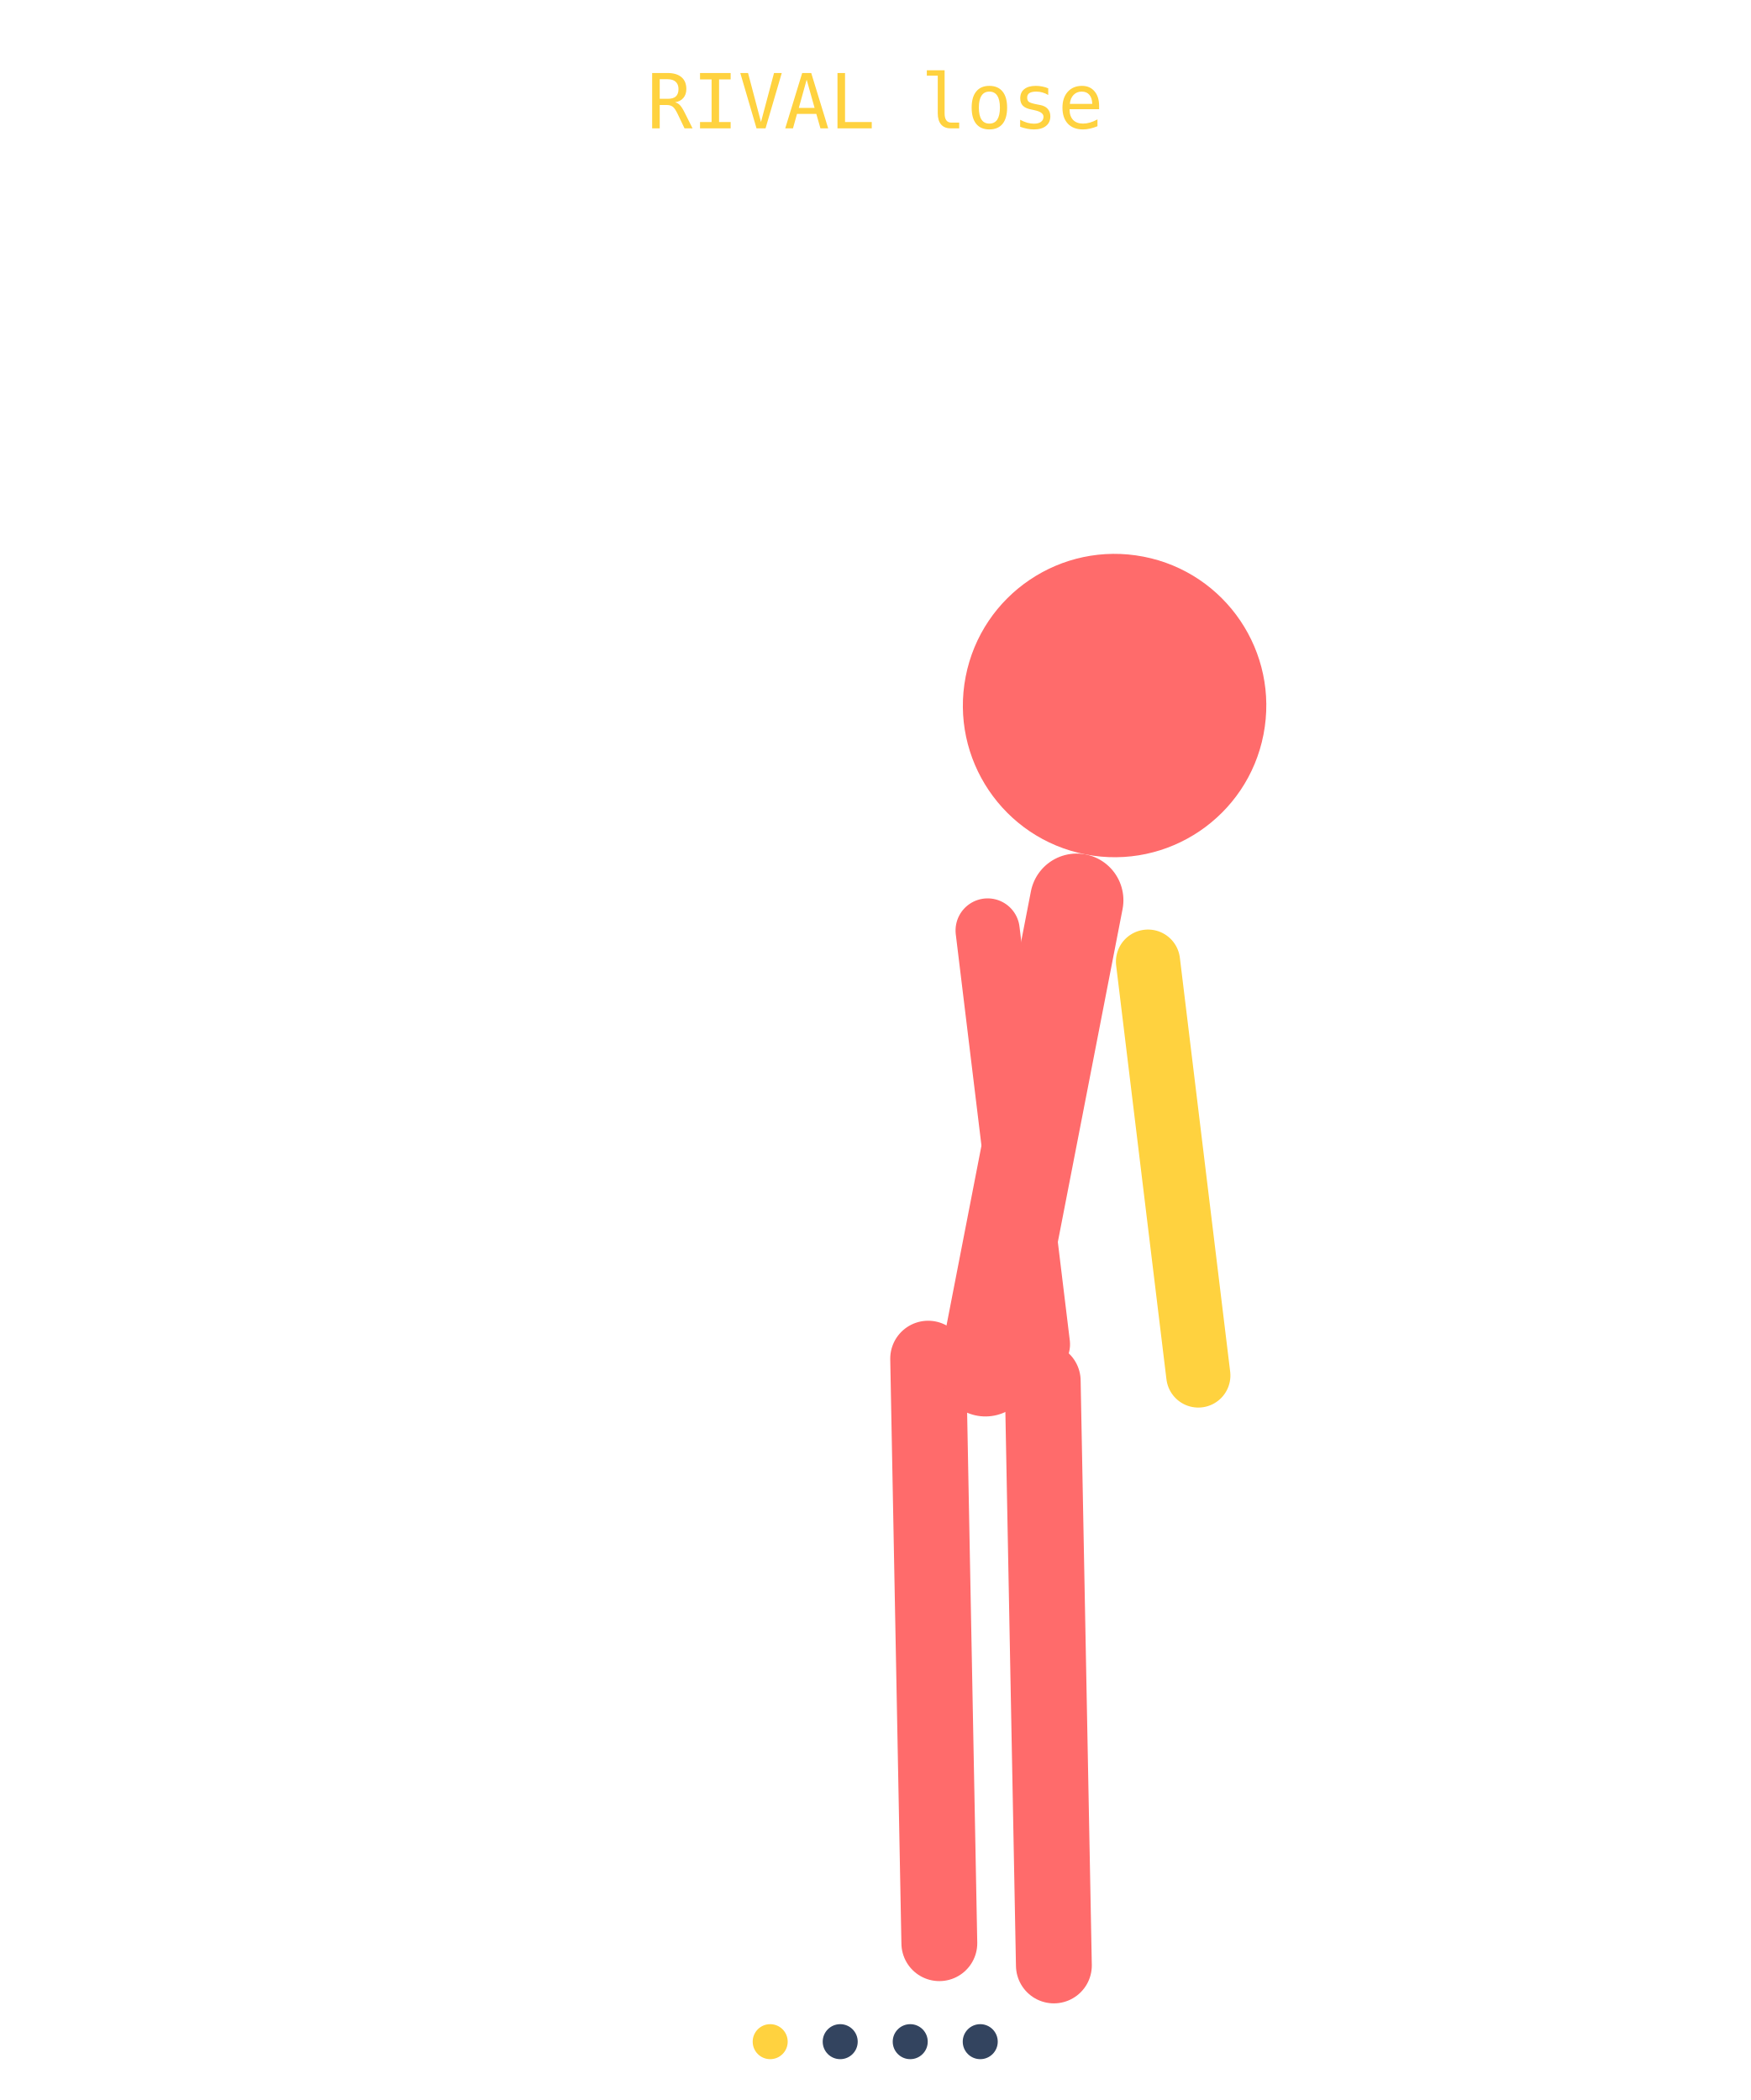
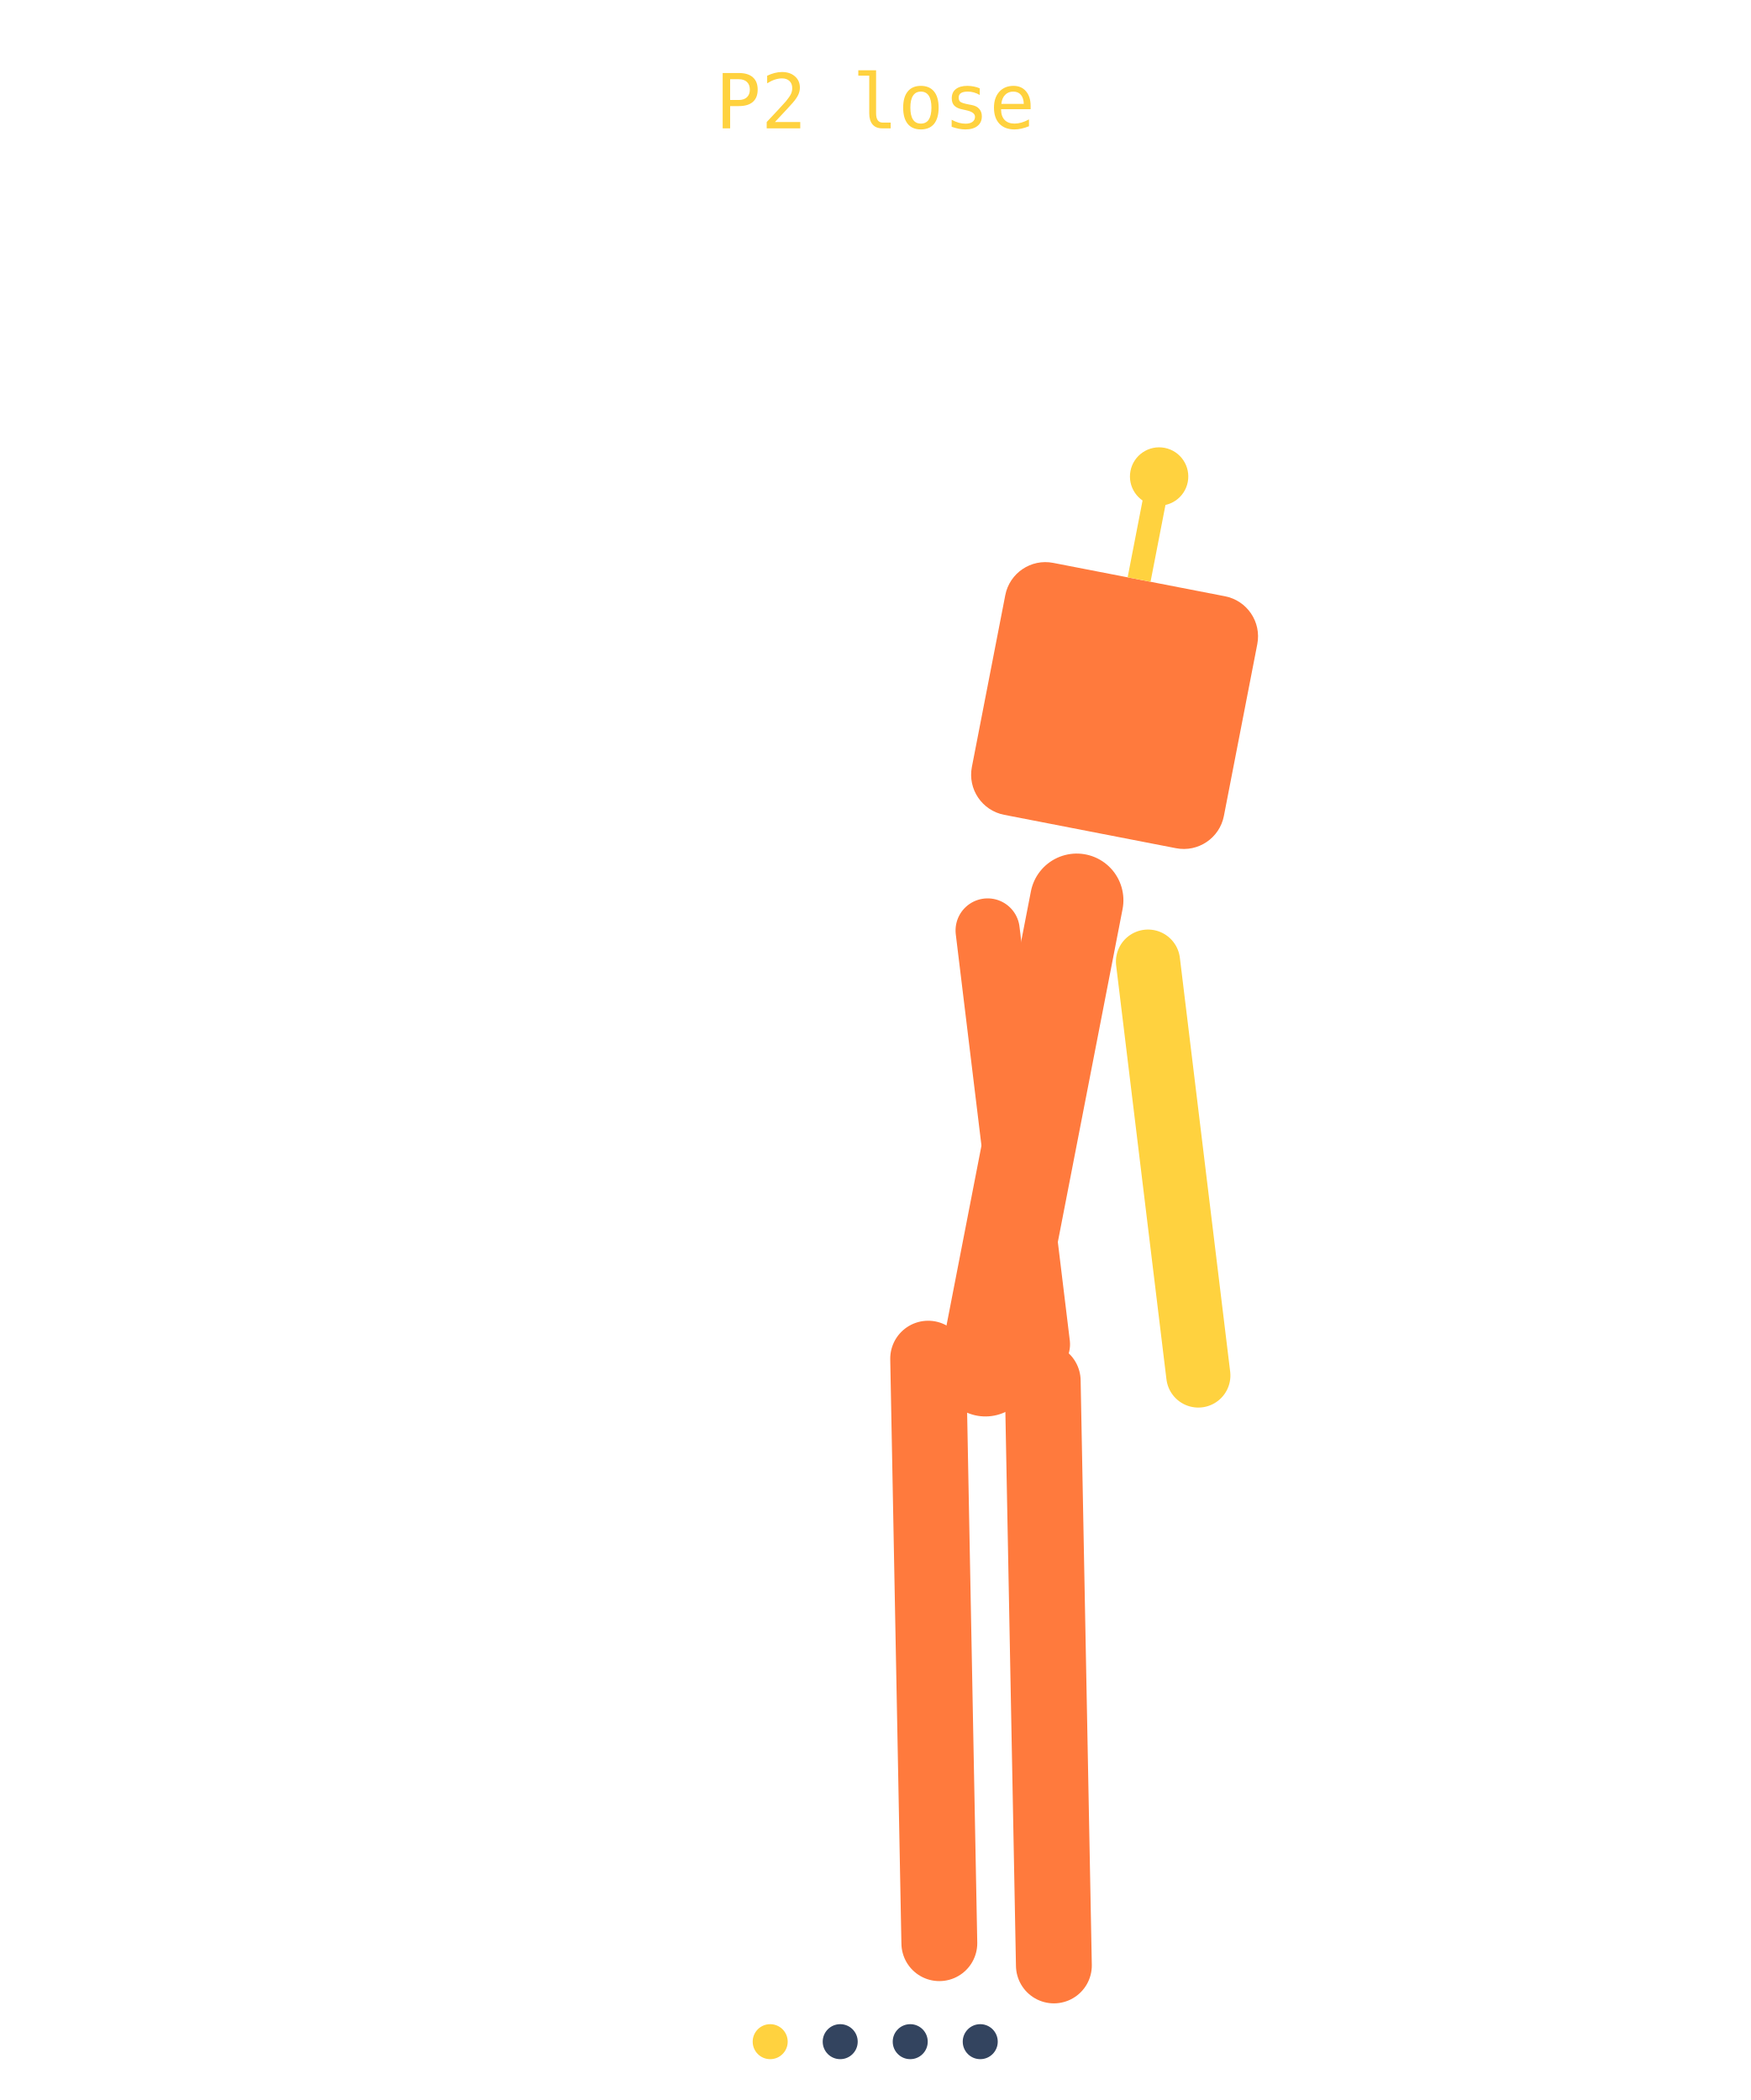
<svg xmlns="http://www.w3.org/2000/svg" viewBox="0 0 300 360" width="300" height="360">
  <g transform="rotate(11 150 332)">
-     <line x1="140" y1="233" x2="161" y2="331" stroke="#ff6b6b" stroke-width="13" stroke-linecap="round" />
-     <line x1="160" y1="233" x2="181" y2="331" stroke="#ff6b6b" stroke-width="13" stroke-linecap="round" />
-     <line x1="150" y1="151" x2="150" y2="233" stroke="#ff6b6b" stroke-width="16" stroke-linecap="round" />
-     <line x1="136" y1="159" x2="158" y2="227" stroke="#ff6b6b" stroke-width="11" stroke-linecap="round" />
+     <line x1="140" y1="233" x2="161" y2="331" stroke="#ff7a3d" stroke-width="13" stroke-linecap="round" />
+     <line x1="160" y1="233" x2="181" y2="331" stroke="#ff7a3d" stroke-width="13" stroke-linecap="round" />
+     <line x1="150" y1="151" x2="150" y2="233" stroke="#ff7a3d" stroke-width="16" stroke-linecap="round" />
+     <line x1="136" y1="159" x2="158" y2="227" stroke="#ff7a3d" stroke-width="11" stroke-linecap="round" />
    <line x1="164" y1="159" x2="186" y2="227" stroke="#ffd23f" stroke-width="11" stroke-linecap="round" />
-     <circle cx="150" cy="117" r="26" fill="#ff6b6b" />
+     <rect x="128" y="95" width="44" height="44" rx="7" fill="#ff7a3d" />
+     <line x1="150" y1="95" x2="150" y2="81" stroke="#ffd23f" stroke-width="4" />
+     <circle cx="150" cy="77" r="5" fill="#ffd23f" />
  </g>
-   <text x="150" y="22" text-anchor="middle" font-family="monospace" font-size="13" fill="#ffd23f">RIVAL lose</text>
+   <text x="150" y="22" text-anchor="middle" font-family="monospace" font-size="13" fill="#ffd23f">P2 lose</text>
  <circle cx="132" cy="350" r="3" fill="#ffd23f" />
  <circle cx="144" cy="350" r="3" fill="#33445f" />
  <circle cx="156" cy="350" r="3" fill="#33445f" />
  <circle cx="168" cy="350" r="3" fill="#33445f" />
</svg>
